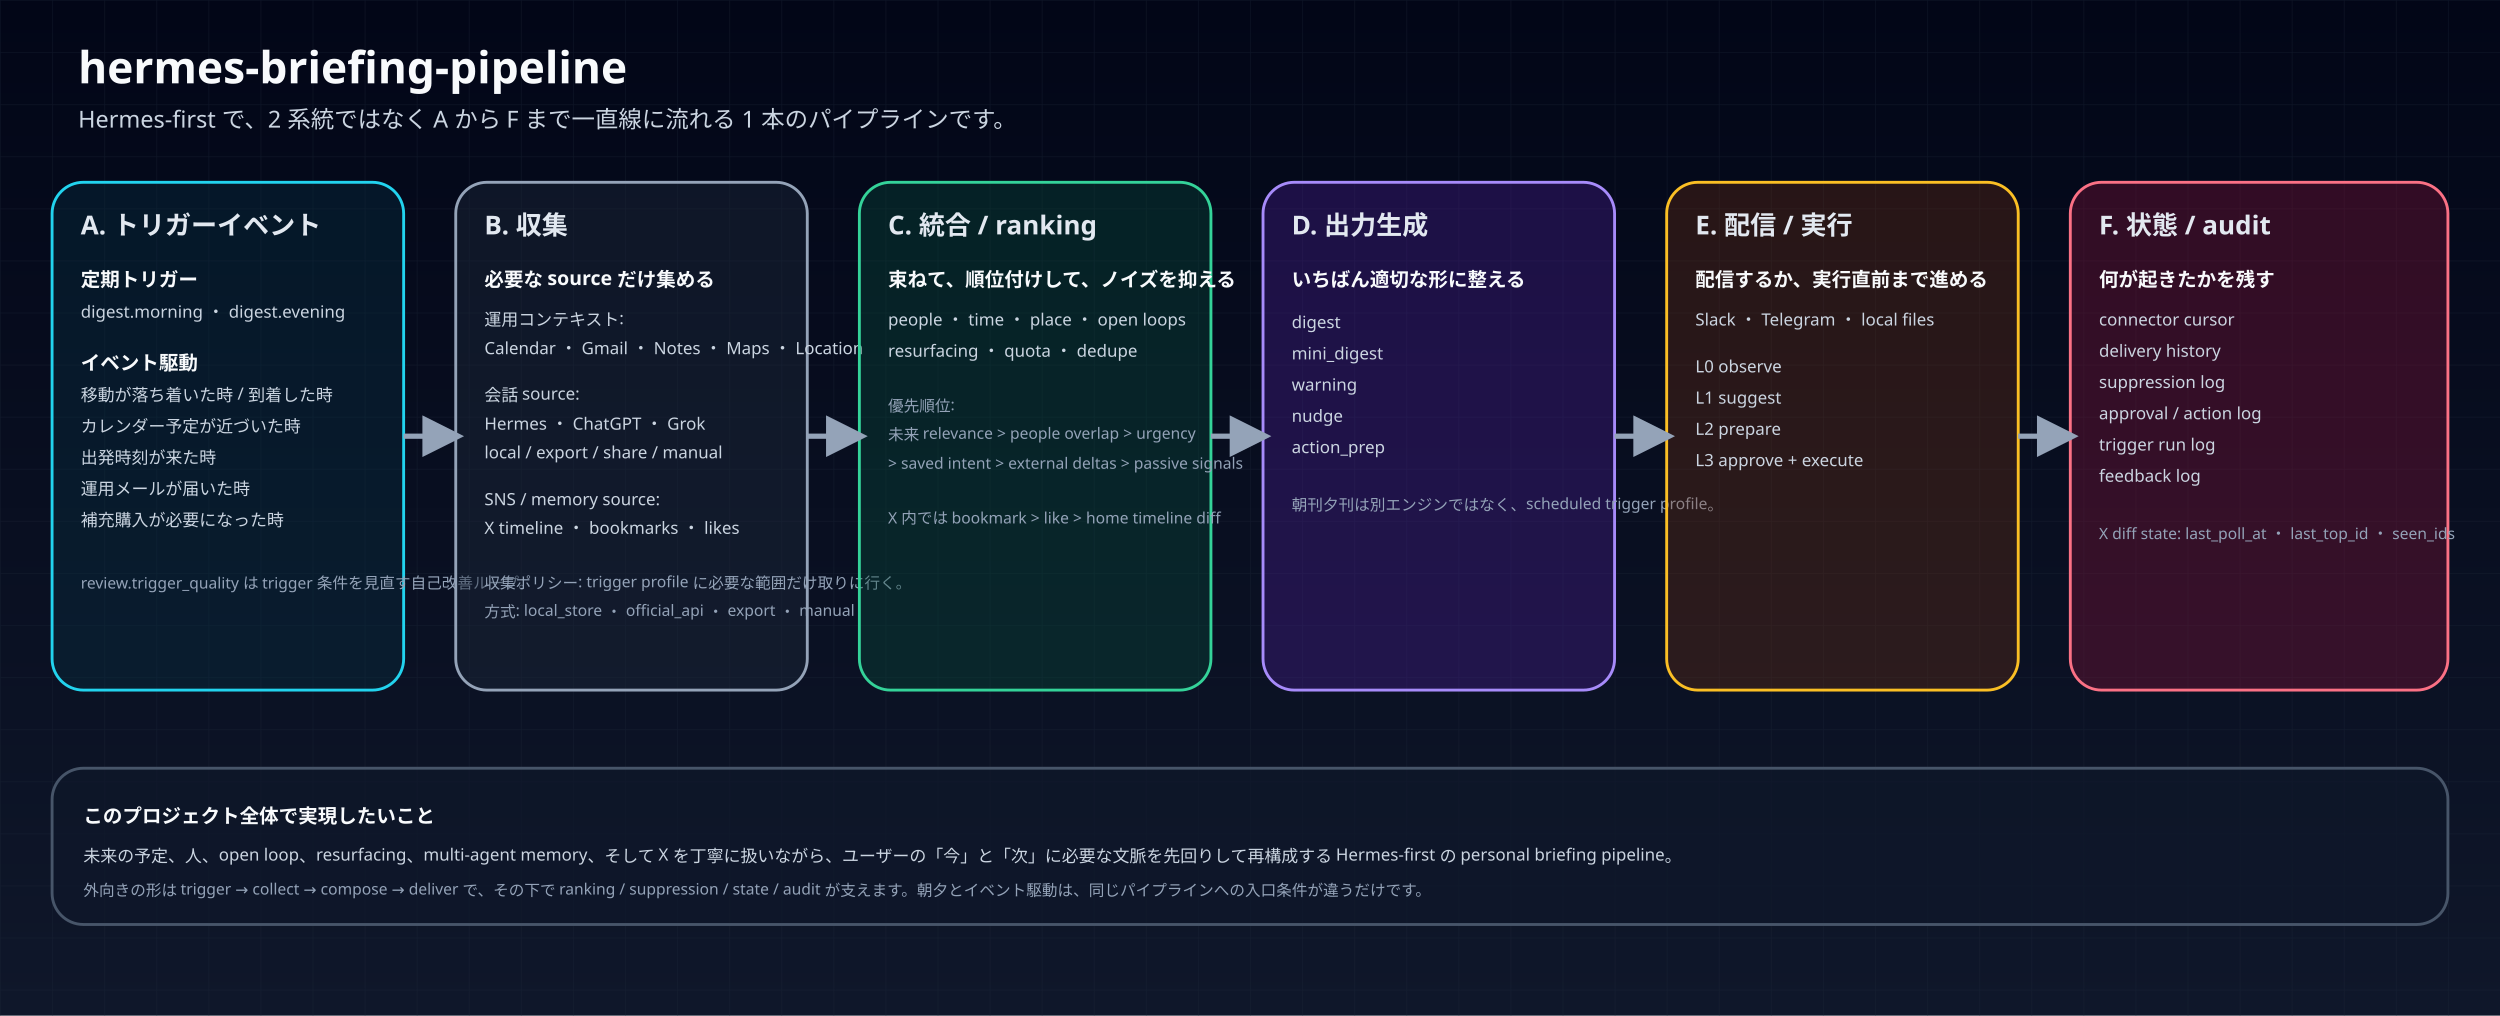
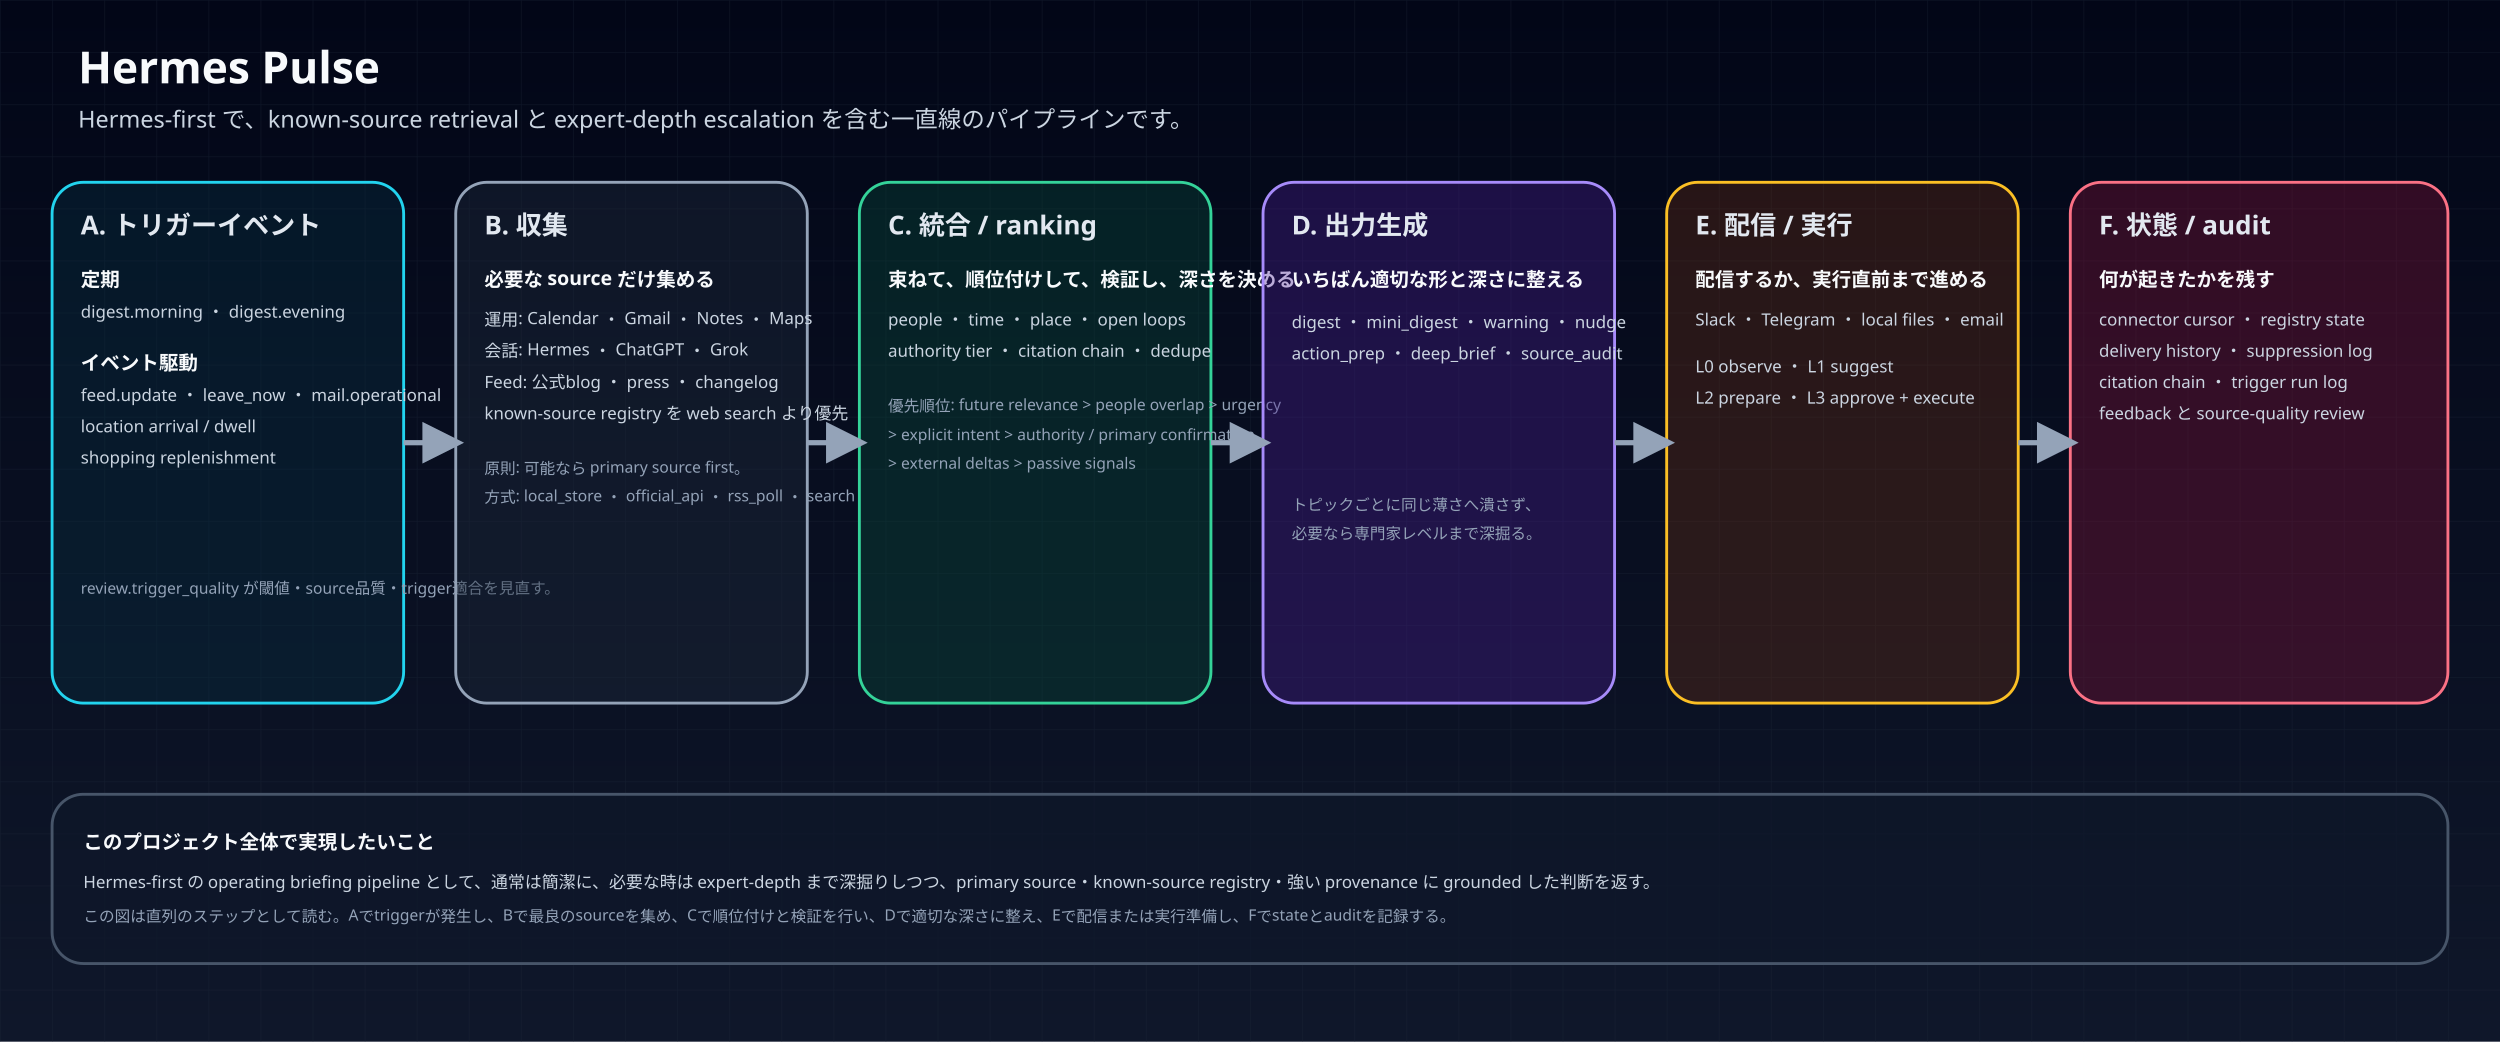
- <svg xmlns="http://www.w3.org/2000/svg" width="1920" height="780" viewBox="0 0 1920 780" role="img" aria-labelledby="title desc">
+ <svg xmlns="http://www.w3.org/2000/svg" width="1920" height="800" viewBox="0 0 1920 800" role="img" aria-labelledby="title desc">
  <defs>
    <linearGradient id="bg" x1="0" y1="0" x2="0" y2="1">
      <stop offset="0%" stop-color="#020617" />
      <stop offset="100%" stop-color="#0f172a" />
    </linearGradient>
    <pattern id="grid" width="40" height="40" patternUnits="userSpaceOnUse">
      <path d="M 40 0 L 0 0 0 40" fill="none" stroke="#1e293b" stroke-width="1" />
    </pattern>
    <marker id="arrow" viewBox="0 0 10 10" refX="8" refY="5" markerWidth="8" markerHeight="8" orient="auto-start-reverse">
      <path d="M 0 0 L 10 5 L 0 10 z" fill="#94a3b8" />
    </marker>
    <style>
      .title { font: 700 34px 'Hiragino Sans','Yu Gothic UI','Meiryo',sans-serif; fill: #f8fafc; }
      .subtitle { font: 500 18px 'Hiragino Sans','Yu Gothic UI','Meiryo',sans-serif; fill: #cbd5e1; }
      .step { font: 700 20px 'Hiragino Sans','Yu Gothic UI','Meiryo',sans-serif; fill: #e2e8f0; }
      .label { font: 600 15px 'Hiragino Sans','Yu Gothic UI','Meiryo',sans-serif; fill: #f8fafc; }
      .small { font: 500 13px 'Hiragino Sans','Yu Gothic UI','Meiryo',sans-serif; fill: #cbd5e1; }
      .tiny { font: 500 12px 'Hiragino Sans','Yu Gothic UI','Meiryo',sans-serif; fill: #94a3b8; }
      .box { rx: 24; stroke-width: 2.2; }
      .arrow { stroke: #94a3b8; stroke-width: 4; fill: none; marker-end: url(#arrow); }
    </style>
  </defs>
-   <rect width="1920" height="780" fill="url(#bg)" />
-   <rect width="1920" height="780" fill="url(#grid)" opacity="0.4" />
-   <text x="60" y="64" class="title">hermes-briefing-pipeline</text>
-   <text x="60" y="98" class="subtitle">Hermes-first で、2 系統ではなく A から F まで一直線に流れる 1 本のパイプラインです。</text>
-   <rect x="40" y="140" width="270" height="390" class="box" fill="rgba(8,51,68,0.35)" stroke="#22d3ee" />
+   <rect width="1920" height="800" fill="url(#bg)" />
+   <rect width="1920" height="800" fill="url(#grid)" opacity="0.4" />
+   <text x="60" y="64" class="title">Hermes Pulse</text>
+   <text x="60" y="98" class="subtitle">Hermes-first で、known-source retrieval と expert-depth escalation を含む一直線のパイプラインです。</text>
+   <rect x="40" y="140" width="270" height="400" class="box" fill="rgba(8,51,68,0.35)" stroke="#22d3ee" />
  <text x="62" y="180" class="step">A. トリガーイベント</text>
-   <text x="62" y="220" class="label">定期トリガー</text>
+   <text x="62" y="220" class="label">定期</text>
  <text x="62" y="244" class="small">digest.morning ・ digest.evening</text>
  <text x="62" y="284" class="label">イベント駆動</text>
-   <text x="62" y="308" class="small">移動が落ち着いた時 / 到着した時</text>
-   <text x="62" y="332" class="small">カレンダー予定が近づいた時</text>
-   <text x="62" y="356" class="small">出発時刻が来た時</text>
-   <text x="62" y="380" class="small">運用メールが届いた時</text>
-   <text x="62" y="404" class="small">補充購入が必要になった時</text>
-   <text x="62" y="452" class="tiny">review.trigger_quality は trigger 条件を見直す自己改善ループ。</text>
-   <rect x="350" y="140" width="270" height="390" class="box" fill="rgba(30,41,59,0.42)" stroke="#94a3b8" />
+   <text x="62" y="308" class="small">feed.update ・ leave_now ・ mail.operational</text>
+   <text x="62" y="332" class="small">location arrival / dwell</text>
+   <text x="62" y="356" class="small">shopping replenishment</text>
+   <text x="62" y="456" class="tiny">review.trigger_quality が閾値・source品質・trigger適合を見直す。</text>
+   <rect x="350" y="140" width="270" height="400" class="box" fill="rgba(30,41,59,0.42)" stroke="#94a3b8" />
  <text x="372" y="180" class="step">B. 収集</text>
  <text x="372" y="220" class="label">必要な source だけ集める</text>
-   <text x="372" y="250" class="small">運用コンテキスト:</text>
-   <text x="372" y="272" class="small">Calendar ・ Gmail ・ Notes ・ Maps ・ Location</text>
-   <text x="372" y="308" class="small">会話 source:</text>
-   <text x="372" y="330" class="small">Hermes ・ ChatGPT ・ Grok</text>
-   <text x="372" y="352" class="small">local / export / share / manual</text>
-   <text x="372" y="388" class="small">SNS / memory source:</text>
-   <text x="372" y="410" class="small">X timeline ・ bookmarks ・ likes</text>
-   <text x="372" y="452" class="tiny">収集ポリシー: trigger profile に必要な範囲だけ取りに行く。</text>
-   <text x="372" y="474" class="tiny">方式: local_store ・ official_api ・ export ・ manual</text>
-   <rect x="660" y="140" width="270" height="390" class="box" fill="rgba(6,78,59,0.35)" stroke="#34d399" />
+   <text x="372" y="250" class="small">運用: Calendar ・ Gmail ・ Notes ・ Maps</text>
+   <text x="372" y="274" class="small">会話: Hermes ・ ChatGPT ・ Grok</text>
+   <text x="372" y="298" class="small">Feed: 公式blog ・ press ・ changelog</text>
+   <text x="372" y="322" class="small">known-source registry を web search より優先</text>
+   <text x="372" y="364" class="tiny">原則: 可能なら primary source first。</text>
+   <text x="372" y="386" class="tiny">方式: local_store ・ official_api ・ rss_poll ・ search</text>
+   <rect x="660" y="140" width="270" height="400" class="box" fill="rgba(6,78,59,0.35)" stroke="#34d399" />
  <text x="682" y="180" class="step">C. 統合 / ranking</text>
-   <text x="682" y="220" class="label">束ねて、順位付けして、ノイズを抑える</text>
+   <text x="682" y="220" class="label">束ねて、順位付けして、検証し、深さを決める</text>
  <text x="682" y="250" class="small">people ・ time ・ place ・ open loops</text>
-   <text x="682" y="274" class="small">resurfacing ・ quota ・ dedupe</text>
-   <text x="682" y="316" class="tiny">優先順位:</text>
-   <text x="682" y="338" class="tiny">未来 relevance &gt; people overlap &gt; urgency</text>
-   <text x="682" y="360" class="tiny">&gt; saved intent &gt; external deltas &gt; passive signals</text>
-   <text x="682" y="402" class="tiny">X 内では bookmark &gt; like &gt; home timeline diff</text>
-   <rect x="970" y="140" width="270" height="390" class="box" fill="rgba(76,29,149,0.35)" stroke="#a78bfa" />
+   <text x="682" y="274" class="small">authority tier ・ citation chain ・ dedupe</text>
+   <text x="682" y="316" class="tiny">優先順位: future relevance &gt; people overlap &gt; urgency</text>
+   <text x="682" y="338" class="tiny">&gt; explicit intent &gt; authority / primary confirmation</text>
+   <text x="682" y="360" class="tiny">&gt; external deltas &gt; passive signals</text>
+   <rect x="970" y="140" width="270" height="400" class="box" fill="rgba(76,29,149,0.35)" stroke="#a78bfa" />
  <text x="992" y="180" class="step">D. 出力生成</text>
-   <text x="992" y="220" class="label">いちばん適切な形に整える</text>
-   <text x="992" y="252" class="small">digest</text>
-   <text x="992" y="276" class="small">mini_digest</text>
-   <text x="992" y="300" class="small">warning</text>
-   <text x="992" y="324" class="small">nudge</text>
-   <text x="992" y="348" class="small">action_prep</text>
-   <text x="992" y="392" class="tiny">朝刊夕刊は別エンジンではなく、scheduled trigger profile。</text>
-   <rect x="1280" y="140" width="270" height="390" class="box" fill="rgba(120,53,15,0.30)" stroke="#fbbf24" />
+   <text x="992" y="220" class="label">いちばん適切な形と深さに整える</text>
+   <text x="992" y="252" class="small">digest ・ mini_digest ・ warning ・ nudge</text>
+   <text x="992" y="276" class="small">action_prep ・ deep_brief ・ source_audit</text>
+   <text x="992" y="392" class="tiny">トピックごとに同じ薄さへ潰さず、</text>
+   <text x="992" y="414" class="tiny">必要なら専門家レベルまで深掘る。</text>
+   <rect x="1280" y="140" width="270" height="400" class="box" fill="rgba(120,53,15,0.30)" stroke="#fbbf24" />
  <text x="1302" y="180" class="step">E. 配信 / 実行</text>
  <text x="1302" y="220" class="label">配信するか、実行直前まで進める</text>
-   <text x="1302" y="250" class="small">Slack ・ Telegram ・ local files</text>
-   <text x="1302" y="286" class="small">L0 observe</text>
-   <text x="1302" y="310" class="small">L1 suggest</text>
-   <text x="1302" y="334" class="small">L2 prepare</text>
-   <text x="1302" y="358" class="small">L3 approve + execute</text>
-   <rect x="1590" y="140" width="290" height="390" class="box" fill="rgba(136,19,55,0.35)" stroke="#fb7185" />
+   <text x="1302" y="250" class="small">Slack ・ Telegram ・ local files ・ email</text>
+   <text x="1302" y="286" class="small">L0 observe ・ L1 suggest</text>
+   <text x="1302" y="310" class="small">L2 prepare ・ L3 approve + execute</text>
+   <rect x="1590" y="140" width="290" height="400" class="box" fill="rgba(136,19,55,0.35)" stroke="#fb7185" />
  <text x="1612" y="180" class="step">F. 状態 / audit</text>
  <text x="1612" y="220" class="label">何が起きたかを残す</text>
-   <text x="1612" y="250" class="small">connector cursor</text>
-   <text x="1612" y="274" class="small">delivery history</text>
-   <text x="1612" y="298" class="small">suppression log</text>
-   <text x="1612" y="322" class="small">approval / action log</text>
-   <text x="1612" y="346" class="small">trigger run log</text>
-   <text x="1612" y="370" class="small">feedback log</text>
-   <text x="1612" y="414" class="tiny">X diff state: last_poll_at ・ last_top_id ・ seen_ids</text>
-   <path d="M 310 335 L 350 335" class="arrow" />
-   <path d="M 620 335 L 660 335" class="arrow" />
-   <path d="M 930 335 L 970 335" class="arrow" />
-   <path d="M 1240 335 L 1280 335" class="arrow" />
-   <path d="M 1550 335 L 1590 335" class="arrow" />
-   <rect x="40" y="590" width="1840" height="120" class="box" fill="rgba(15,23,42,0.65)" stroke="#475569" />
-   <text x="64" y="632" class="label">このプロジェクト全体で実現したいこと</text>
-   <text x="64" y="662" class="small">未来の予定、人、open loop、resurfacing、multi-agent memory、そして X を丁寧に扱いながら、ユーザーの「今」と「次」に必要な文脈を先回りして再構成する Hermes-first の personal briefing pipeline。</text>
-   <text x="64" y="688" class="tiny">外向きの形は trigger → collect → compose → deliver で、その下で ranking / suppression / state / audit が支えます。朝夕とイベント駆動は、同じパイプラインへの入口条件が違うだけです。</text>
+   <text x="1612" y="250" class="small">connector cursor ・ registry state</text>
+   <text x="1612" y="274" class="small">delivery history ・ suppression log</text>
+   <text x="1612" y="298" class="small">citation chain ・ trigger run log</text>
+   <text x="1612" y="322" class="small">feedback と source-quality review</text>
+   <path d="M 310 340 L 350 340" class="arrow" />
+   <path d="M 620 340 L 660 340" class="arrow" />
+   <path d="M 930 340 L 970 340" class="arrow" />
+   <path d="M 1240 340 L 1280 340" class="arrow" />
+   <path d="M 1550 340 L 1590 340" class="arrow" />
+   <rect x="40" y="610" width="1840" height="130" class="box" fill="rgba(15,23,42,0.65)" stroke="#475569" />
+   <text x="64" y="652" class="label">このプロジェクト全体で実現したいこと</text>
+   <text x="64" y="682" class="small">Hermes-first の operating briefing pipeline として、通常は簡潔に、必要な時は expert-depth まで深掘りしつつ、primary source・known-source registry・強い provenance に grounded した判断を返す。</text>
+   <text x="64" y="708" class="tiny">この図は直列のステップとして読む。Aでtriggerが発生し、Bで最良のsourceを集め、Cで順位付けと検証を行い、Dで適切な深さに整え、Eで配信または実行準備し、Fでstateとauditを記録する。</text>
</svg>
